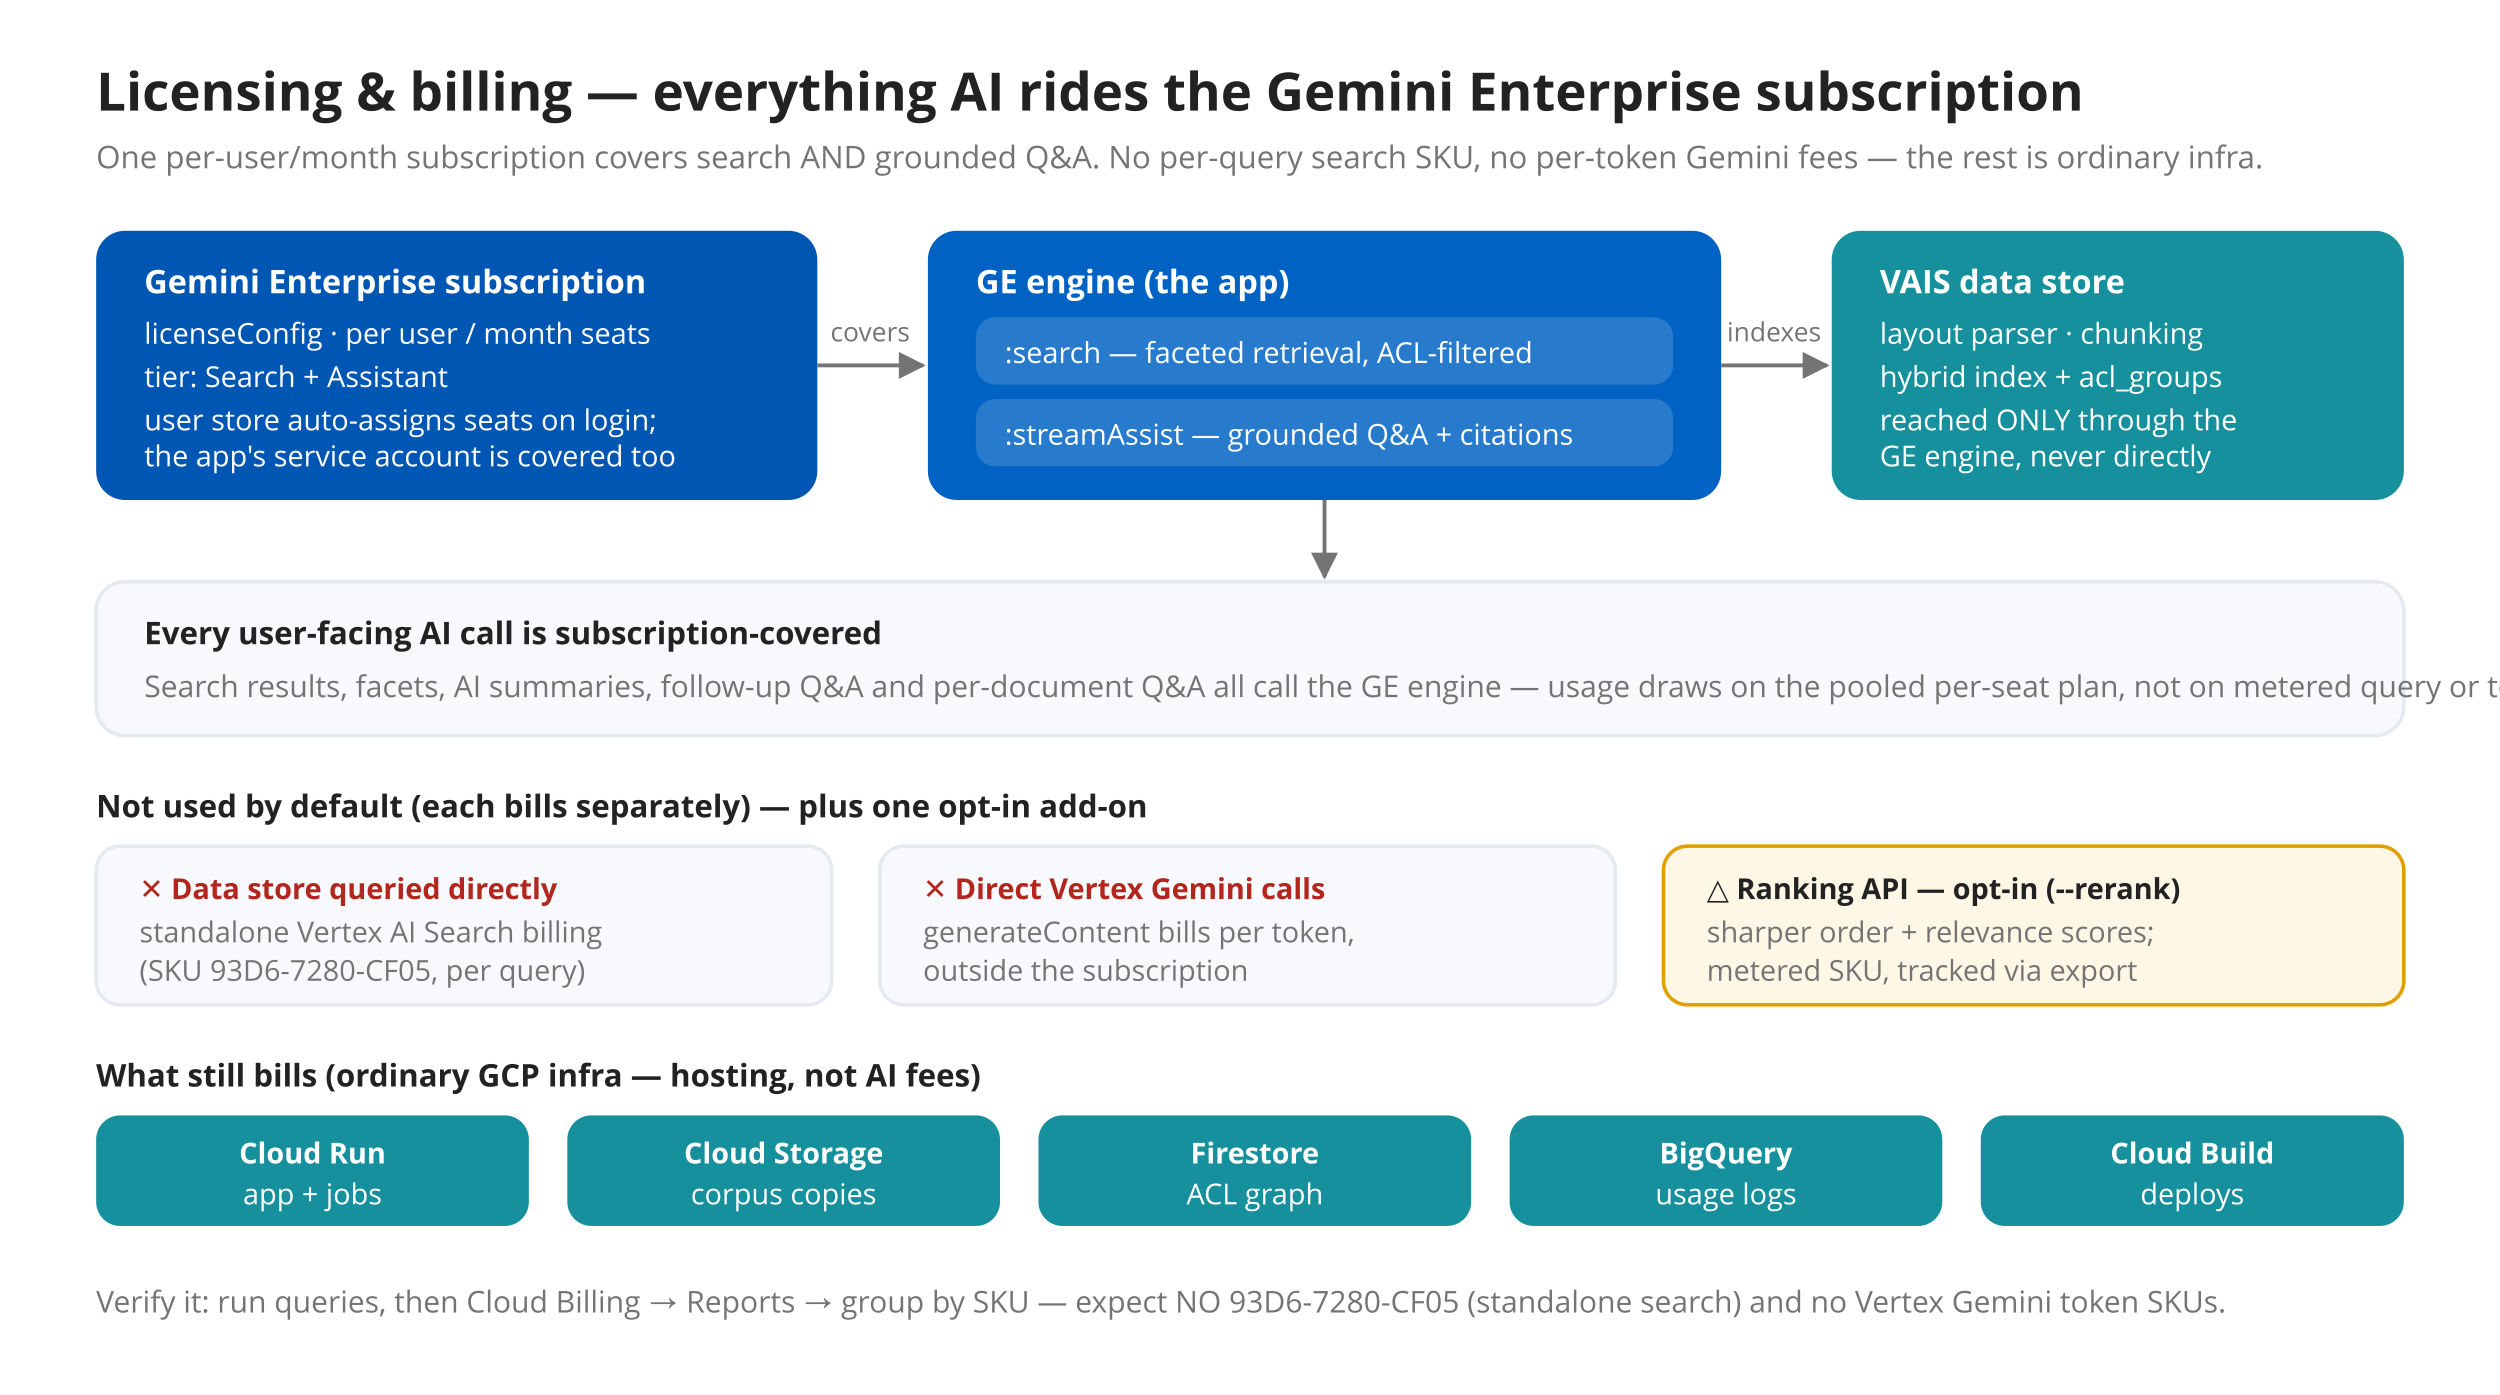
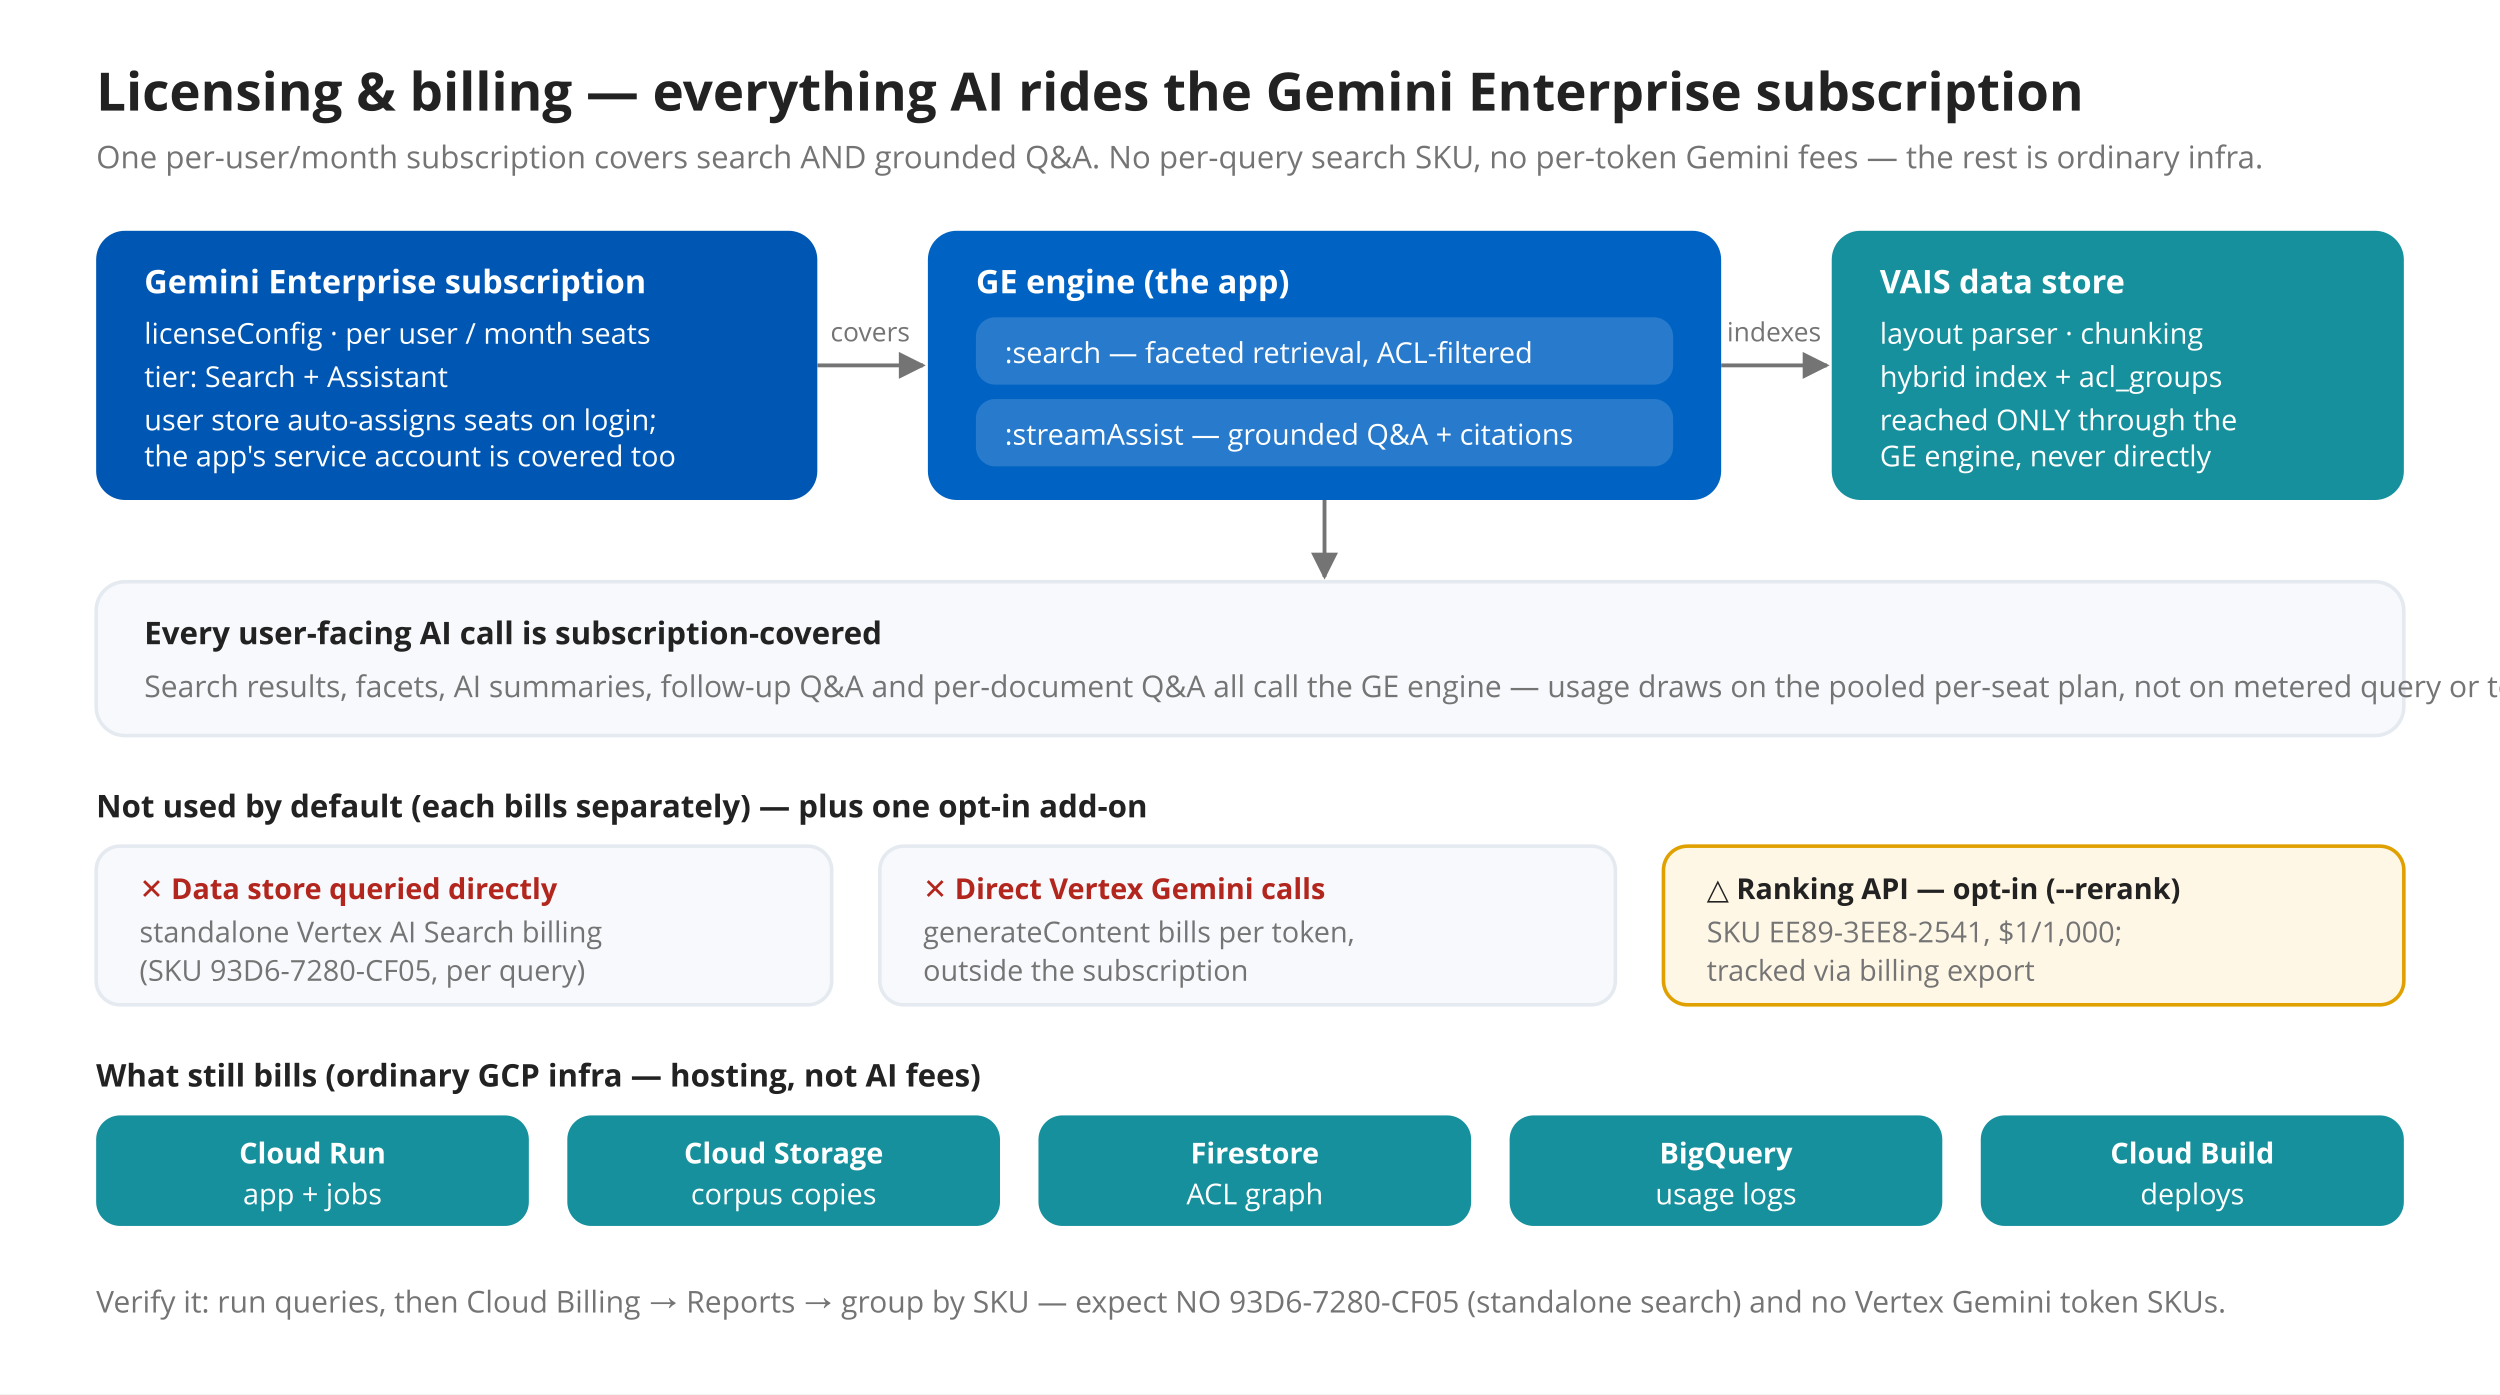
<svg xmlns="http://www.w3.org/2000/svg" viewBox="0 0 1040 580" font-family="'Open Sans',Helvetica,Arial,sans-serif">
  <defs>
    <marker id="arrb" viewBox="0 0 10 10" refX="9" refY="5" markerWidth="7" markerHeight="7" orient="auto-start-reverse">
      <path d="M0 0L10 5L0 10z" fill="#747474" />
    </marker>
    <style>
      .t{fill:#222222}.m{fill:#747474}.w{fill:#ffffff}
      .card{fill:#F7F9FC;stroke:#E5EAF1;stroke-width:1.5}
      .h{font-weight:700}.flow{stroke:#747474;stroke-width:1.6;fill:none}
      .no{fill:#B3261E}
    </style>
  </defs>
  <rect width="1040" height="580" fill="#ffffff" />
  <text x="40" y="46" font-size="22" class="t h">Licensing &amp; billing — everything AI rides the Gemini Enterprise subscription</text>
  <text x="40" y="70" font-size="13" class="m">One per-user/month subscription covers search AND grounded Q&amp;A. No per-query search SKU, no per-token Gemini fees — the rest is ordinary infra.</text>
  <rect x="40" y="96" width="300" height="112" rx="12" fill="#0056B3" />
  <text x="60" y="122" font-size="13.5" class="w h">Gemini Enterprise subscription</text>
  <text x="60" y="143" font-size="12" class="w">licenseConfig · per user / month seats</text>
  <text x="60" y="161" font-size="12" class="w">tier: Search + Assistant</text>
  <text x="60" y="179" font-size="12" class="w">user store auto-assigns seats on login;</text>
  <text x="60" y="194" font-size="12" class="w">the app's service account is covered too</text>
  <line x1="340" y1="152" x2="384" y2="152" class="flow" marker-end="url(#arrb)" />
  <text x="362" y="142" font-size="11" class="m" text-anchor="middle">covers</text>
  <rect x="386" y="96" width="330" height="112" rx="12" fill="#0063C3" />
  <text x="406" y="122" font-size="13.5" class="w h">GE engine (the app)</text>
  <rect x="406" y="132" width="290" height="28" rx="8" fill="#ffffff" fill-opacity="0.16" />
  <text x="418" y="151" font-size="12" class="w">:search — faceted retrieval, ACL-filtered</text>
  <rect x="406" y="166" width="290" height="28" rx="8" fill="#ffffff" fill-opacity="0.16" />
  <text x="418" y="185" font-size="12" class="w">:streamAssist — grounded Q&amp;A + citations</text>
  <line x1="716" y1="152" x2="760" y2="152" class="flow" marker-end="url(#arrb)" />
  <text x="738" y="142" font-size="11" class="m" text-anchor="middle">indexes</text>
  <rect x="762" y="96" width="238" height="112" rx="12" fill="#15909C" />
  <text x="782" y="122" font-size="13.5" class="w h">VAIS data store</text>
  <text x="782" y="143" font-size="12" class="w">layout parser · chunking</text>
  <text x="782" y="161" font-size="12" class="w">hybrid index + acl_groups</text>
  <text x="782" y="179" font-size="12" class="w">reached ONLY through the</text>
  <text x="782" y="194" font-size="12" class="w">GE engine, never directly</text>
  <line x1="551" y1="208" x2="551" y2="240" class="flow" marker-end="url(#arrb)" />
  <rect x="40" y="242" width="960" height="64" rx="12" class="card" />
  <text x="60" y="268" font-size="13" class="t h">Every user-facing AI call is subscription-covered</text>
  <text x="60" y="290" font-size="12.5" class="m">Search results, facets, AI summaries, follow-up Q&amp;A and per-document Q&amp;A all call the GE engine — usage draws on the pooled per-seat plan, not on metered query or token SKUs.</text>
  <text x="40" y="340" font-size="13" class="t h">Not used by default (each bills separately) — plus one opt-in add-on</text>
  <g font-size="12">
    <rect x="40" y="352" width="306" height="66" rx="10" class="card" />
    <text x="58" y="374" class="no h">✕ Data store queried directly</text>
    <text x="58" y="392" class="m">standalone Vertex AI Search billing</text>
    <text x="58" y="408" class="m">(SKU 93D6-7280-CF05, per query)</text>
    <rect x="366" y="352" width="306" height="66" rx="10" class="card" />
    <text x="384" y="374" class="no h">✕ Direct Vertex Gemini calls</text>
    <text x="384" y="392" class="m">generateContent bills per token,</text>
    <text x="384" y="408" class="m">outside the subscription</text>
    <rect x="692" y="352" width="308" height="66" rx="10" fill="#FFF7E6" stroke="#E0A100" stroke-width="1.5" />
    <text x="710" y="374" class="t h">△ Ranking API — opt-in (--rerank)</text>
-     <text x="710" y="392" class="m">sharper order + relevance scores;</text>
-     <text x="710" y="408" class="m">metered SKU, tracked via export</text>
+     <text x="710" y="392" class="m">SKU EE89-3EE8-2541, $1/1,000;</text>
+     <text x="710" y="408" class="m">tracked via billing export</text>
  </g>
  <text x="40" y="452" font-size="13" class="t h">What still bills (ordinary GCP infra — hosting, not AI fees)</text>
  <g font-size="12">
    <rect x="40" y="464" width="180" height="46" rx="10" fill="#15909C" />
    <text x="130" y="484" text-anchor="middle" class="w h">Cloud Run</text>
    <text x="130" y="501" text-anchor="middle" class="w">app + jobs</text>
    <rect x="236" y="464" width="180" height="46" rx="10" fill="#15909C" />
    <text x="326" y="484" text-anchor="middle" class="w h">Cloud Storage</text>
    <text x="326" y="501" text-anchor="middle" class="w">corpus copies</text>
    <rect x="432" y="464" width="180" height="46" rx="10" fill="#15909C" />
    <text x="522" y="484" text-anchor="middle" class="w h">Firestore</text>
    <text x="522" y="501" text-anchor="middle" class="w">ACL graph</text>
    <rect x="628" y="464" width="180" height="46" rx="10" fill="#15909C" />
    <text x="718" y="484" text-anchor="middle" class="w h">BigQuery</text>
    <text x="718" y="501" text-anchor="middle" class="w">usage logs</text>
    <rect x="824" y="464" width="176" height="46" rx="10" fill="#15909C" />
    <text x="912" y="484" text-anchor="middle" class="w h">Cloud Build</text>
    <text x="912" y="501" text-anchor="middle" class="w">deploys</text>
  </g>
  <text x="40" y="546" font-size="12.5" class="m">Verify it: run queries, then Cloud Billing → Reports → group by SKU — expect NO 93D6-7280-CF05 (standalone search) and no Vertex Gemini token SKUs.</text>
</svg>
